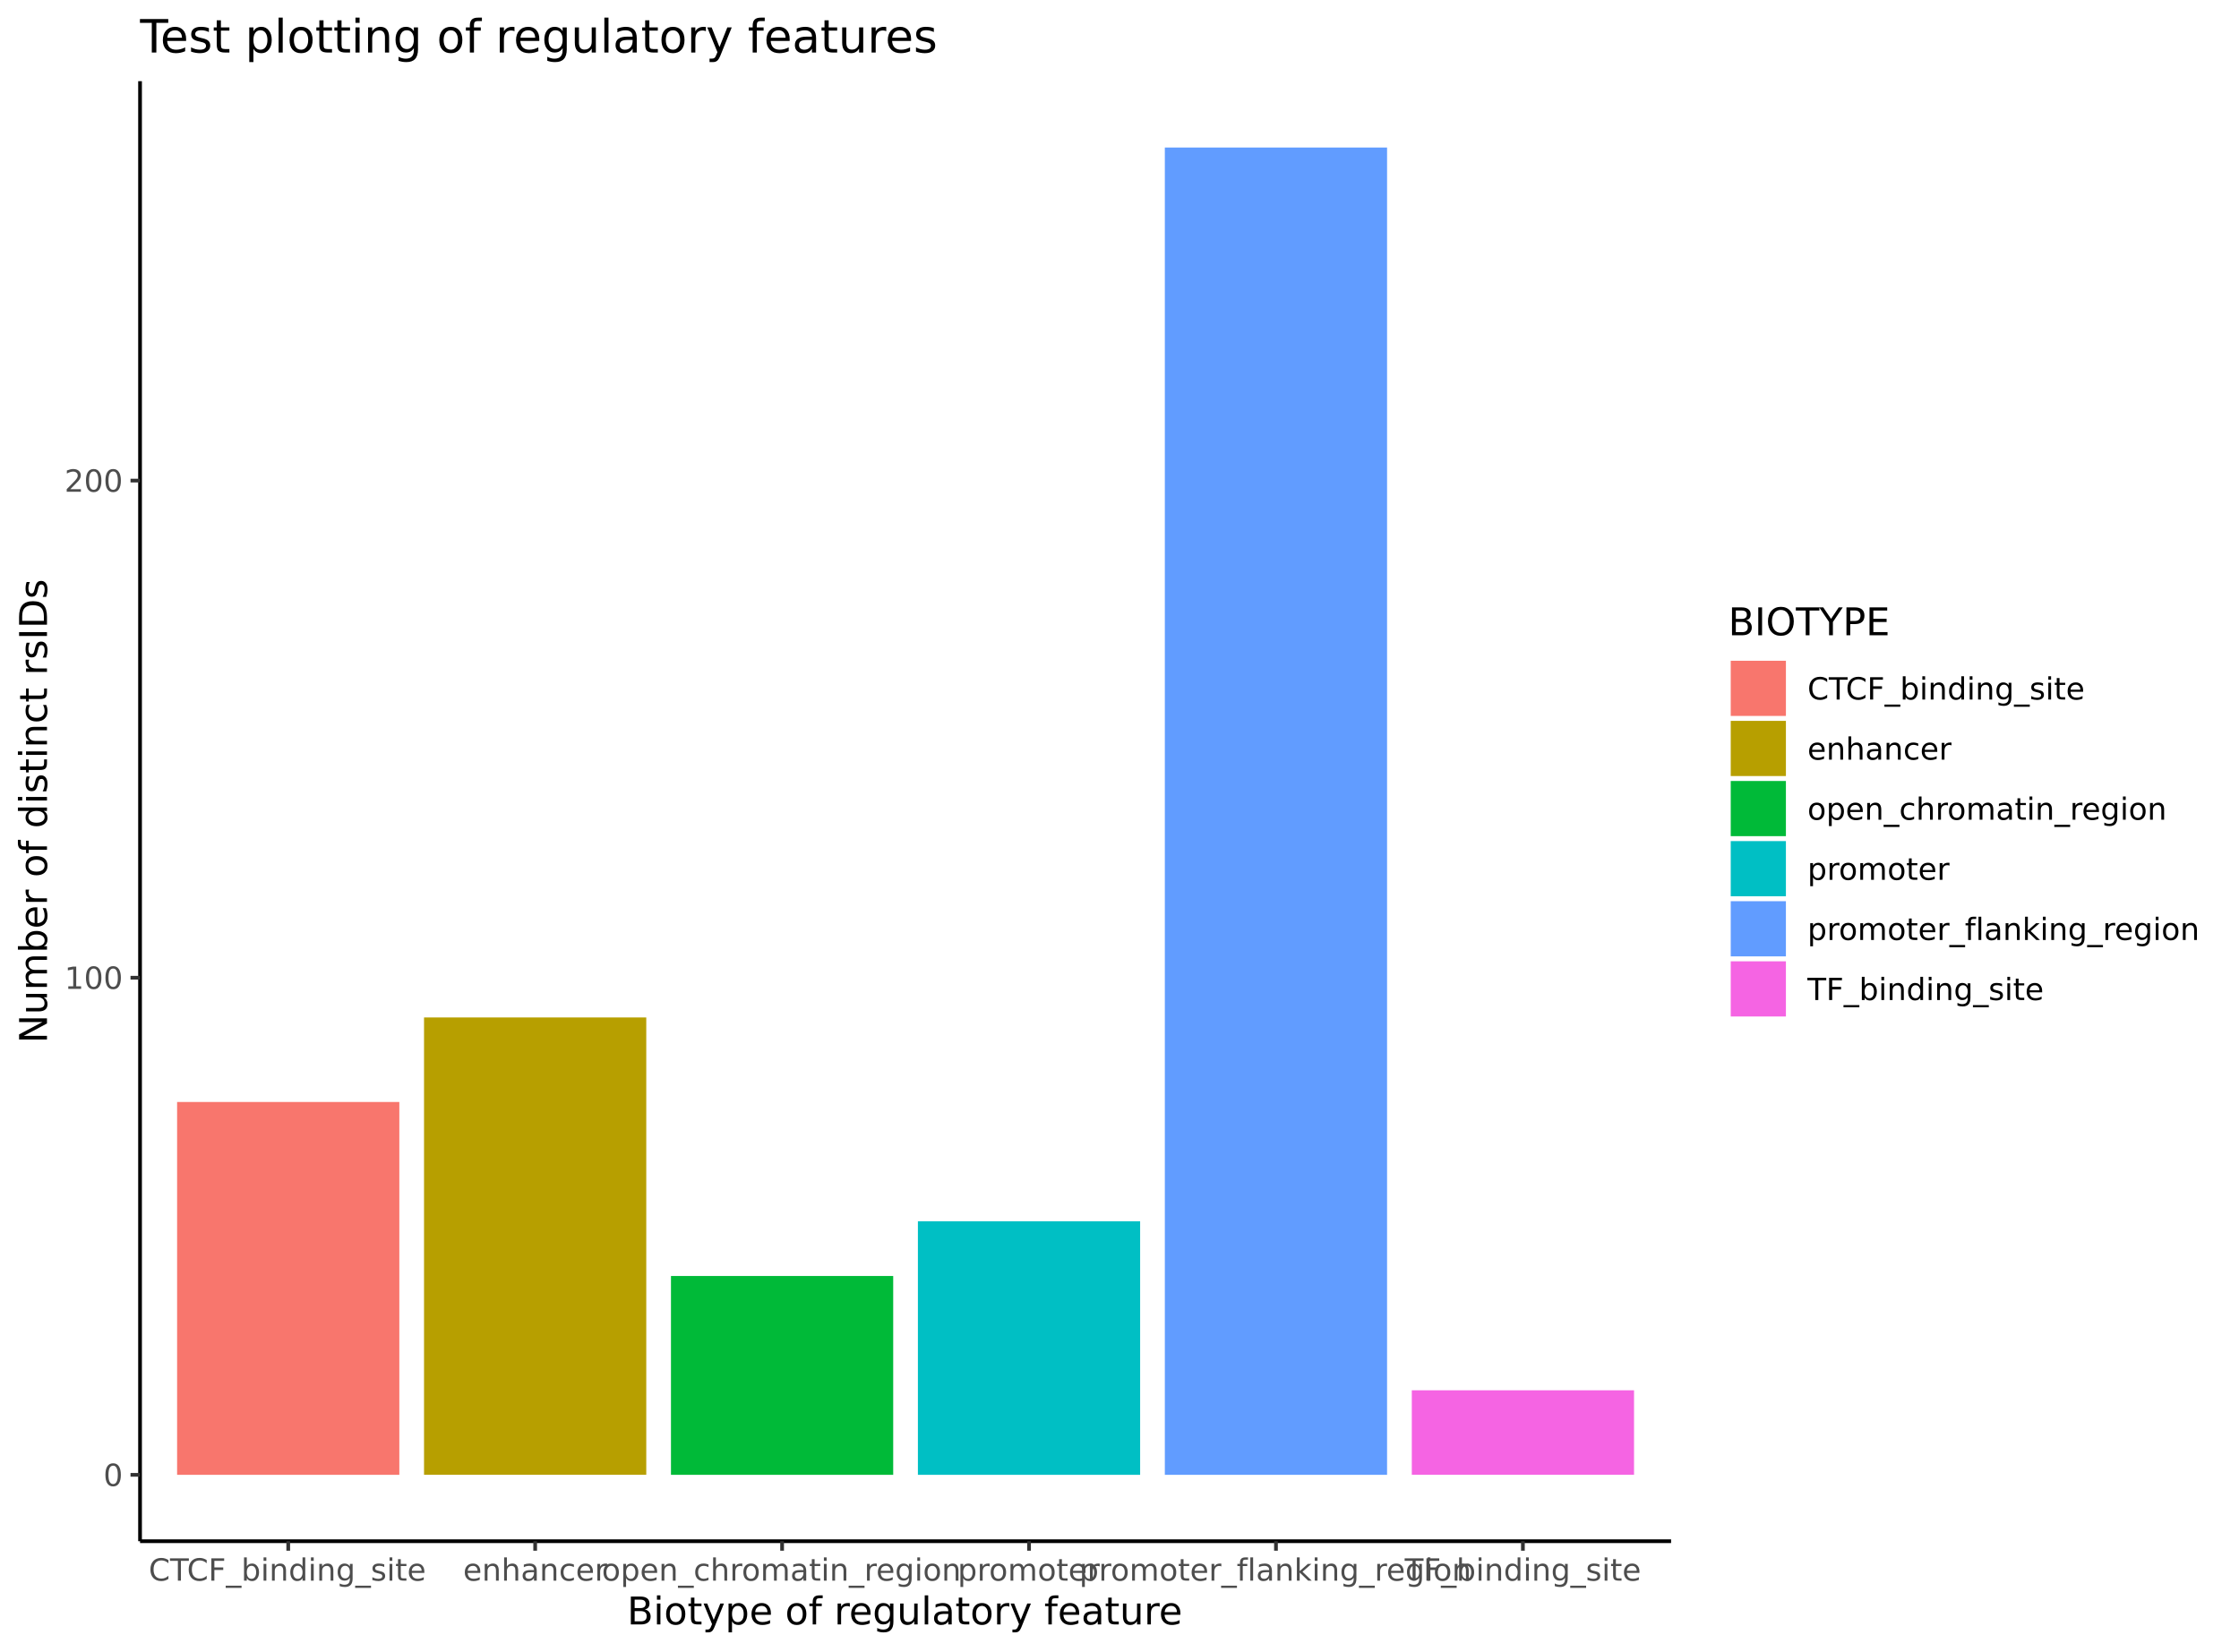
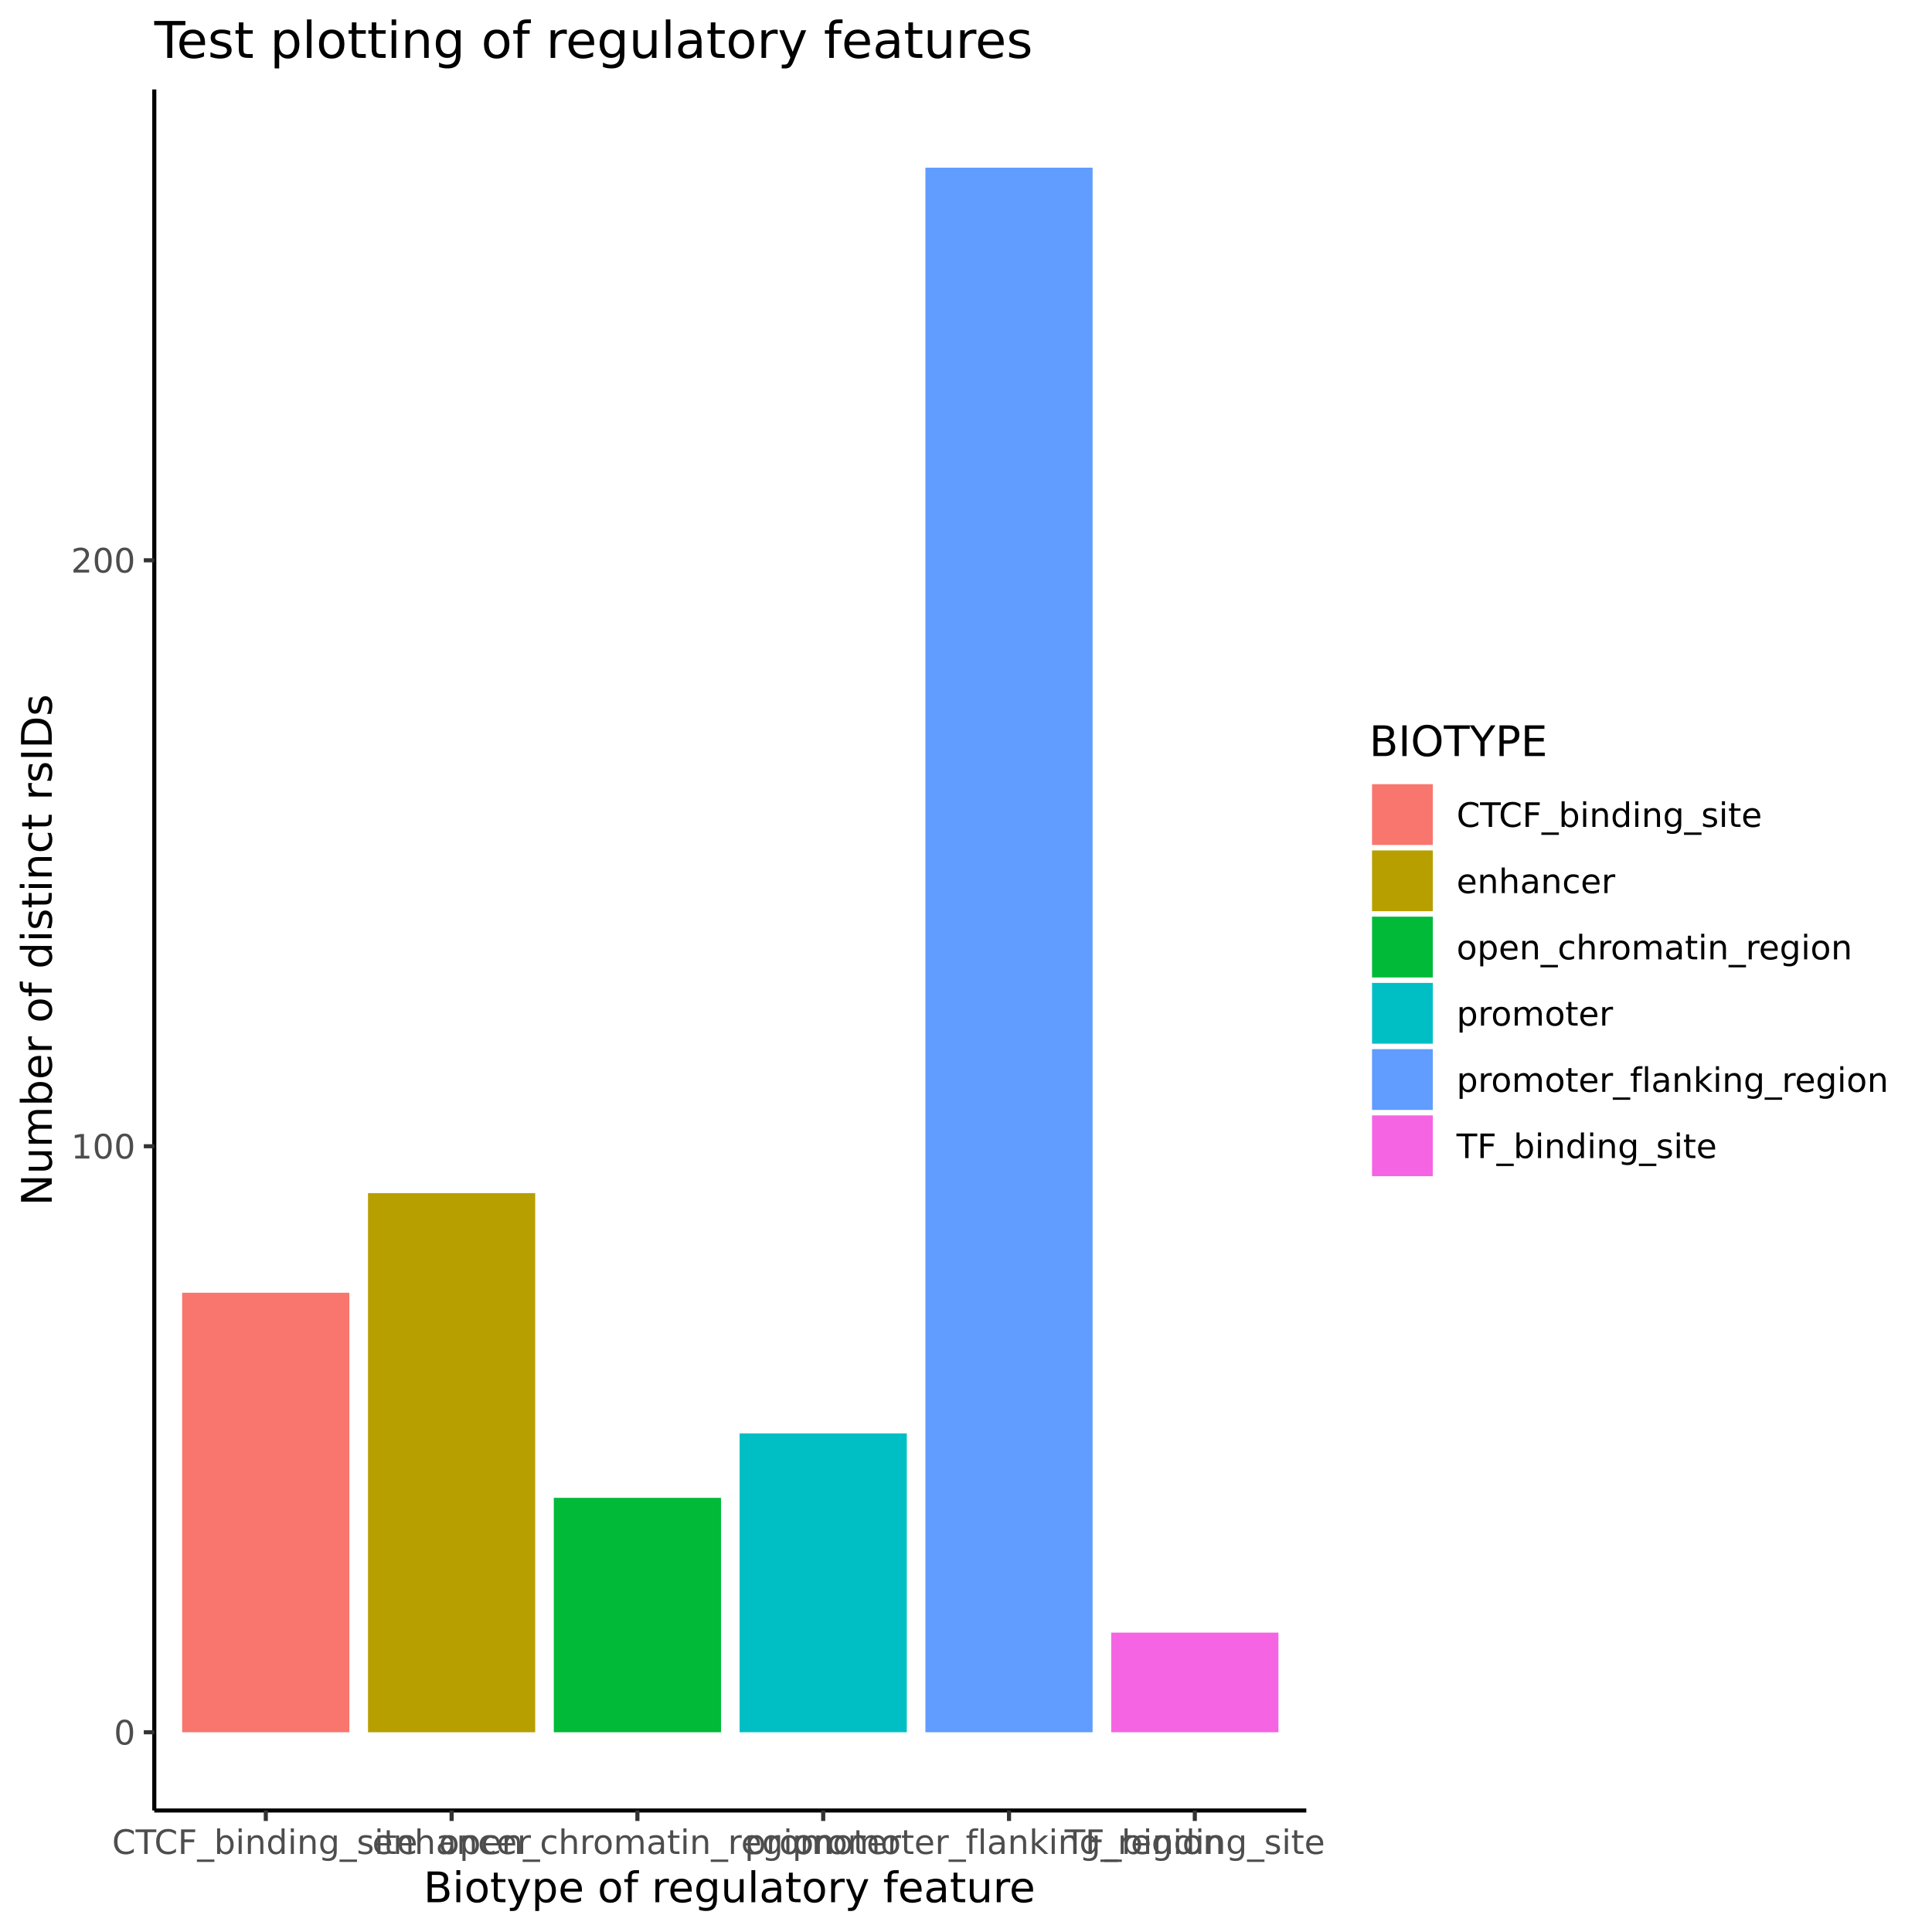
- <svg xmlns="http://www.w3.org/2000/svg" viewBox="0 0 643.50 474.75">
+ <svg xmlns="http://www.w3.org/2000/svg" viewBox="0 0 504.00 504.00">
  <defs>
    <style type="text/css">
    line, polyline, polygon, path, rect, circle {
      fill: none;
      stroke: #000000;
      stroke-linecap: round;
      stroke-linejoin: round;
      stroke-miterlimit: 10.00;
    }
  </style>
  </defs>
  <rect width="100%" height="100%" style="stroke: none; fill: #FFFFFF;" />
-   <rect x="0.00" y="0.00" width="643.50" height="474.75" style="stroke-width: 1.07; stroke: #FFFFFF; fill: #FFFFFF;" />
+   <rect x="0.00" y="0.00" width="504.00" height="504.00" style="stroke-width: 1.07; stroke: #FFFFFF; fill: #FFFFFF;" />
  <defs>
-     <clipPath id="cpNDAuMjV8NDgwLjI4fDQ0My4wNXwyMy4zMw==">
-       <rect x="40.25" y="23.33" width="440.02" height="419.72" />
+     <clipPath id="cpNDAuMjV8MzQwLjc4fDQ3Mi4zMHwyMy4zMw==">
+       <rect x="40.25" y="23.33" width="300.52" height="448.97" />
    </clipPath>
  </defs>
-   <rect x="40.25" y="23.33" width="440.02" height="419.72" style="stroke-width: 1.07; stroke: none; fill: #FFFFFF;" clip-path="url(#cpNDAuMjV8NDgwLjI4fDQ0My4wNXwyMy4zMw==)" />
-   <rect x="50.90" y="316.79" width="63.87" height="107.18" style="stroke-width: 1.07; stroke: none; stroke-linecap: square; stroke-linejoin: miter; fill: #F8766D;" clip-path="url(#cpNDAuMjV8NDgwLjI4fDQ0My4wNXwyMy4zMw==)" />
-   <rect x="121.87" y="292.49" width="63.87" height="131.47" style="stroke-width: 1.07; stroke: none; stroke-linecap: square; stroke-linejoin: miter; fill: #B79F00;" clip-path="url(#cpNDAuMjV8NDgwLjI4fDQ0My4wNXwyMy4zMw==)" />
-   <rect x="192.84" y="366.81" width="63.87" height="57.16" style="stroke-width: 1.07; stroke: none; stroke-linecap: square; stroke-linejoin: miter; fill: #00BA38;" clip-path="url(#cpNDAuMjV8NDgwLjI4fDQ0My4wNXwyMy4zMw==)" />
-   <rect x="263.81" y="351.09" width="63.87" height="72.88" style="stroke-width: 1.07; stroke: none; stroke-linecap: square; stroke-linejoin: miter; fill: #00BFC4;" clip-path="url(#cpNDAuMjV8NDgwLjI4fDQ0My4wNXwyMy4zMw==)" />
-   <rect x="334.78" y="42.41" width="63.87" height="381.56" style="stroke-width: 1.07; stroke: none; stroke-linecap: square; stroke-linejoin: miter; fill: #619CFF;" clip-path="url(#cpNDAuMjV8NDgwLjI4fDQ0My4wNXwyMy4zMw==)" />
-   <rect x="405.76" y="399.67" width="63.87" height="24.29" style="stroke-width: 1.07; stroke: none; stroke-linecap: square; stroke-linejoin: miter; fill: #F564E3;" clip-path="url(#cpNDAuMjV8NDgwLjI4fDQ0My4wNXwyMy4zMw==)" />
+   <rect x="40.25" y="23.33" width="300.52" height="448.97" style="stroke-width: 1.07; stroke: none; fill: #FFFFFF;" clip-path="url(#cpNDAuMjV8MzQwLjc4fDQ3Mi4zMHwyMy4zMw==)" />
+   <rect x="47.52" y="337.24" width="43.62" height="114.65" style="stroke-width: 1.07; stroke: none; stroke-linecap: square; stroke-linejoin: miter; fill: #F8766D;" clip-path="url(#cpNDAuMjV8MzQwLjc4fDQ3Mi4zMHwyMy4zMw==)" />
+   <rect x="96.00" y="311.25" width="43.62" height="140.64" style="stroke-width: 1.07; stroke: none; stroke-linecap: square; stroke-linejoin: miter; fill: #B79F00;" clip-path="url(#cpNDAuMjV8MzQwLjc4fDQ3Mi4zMHwyMy4zMw==)" />
+   <rect x="144.47" y="390.74" width="43.62" height="61.15" style="stroke-width: 1.07; stroke: none; stroke-linecap: square; stroke-linejoin: miter; fill: #00BA38;" clip-path="url(#cpNDAuMjV8MzQwLjc4fDQ3Mi4zMHwyMy4zMw==)" />
+   <rect x="192.94" y="373.93" width="43.62" height="77.96" style="stroke-width: 1.07; stroke: none; stroke-linecap: square; stroke-linejoin: miter; fill: #00BFC4;" clip-path="url(#cpNDAuMjV8MzQwLjc4fDQ3Mi4zMHwyMy4zMw==)" />
+   <rect x="241.41" y="43.74" width="43.62" height="408.15" style="stroke-width: 1.07; stroke: none; stroke-linecap: square; stroke-linejoin: miter; fill: #619CFF;" clip-path="url(#cpNDAuMjV8MzQwLjc4fDQ3Mi4zMHwyMy4zMw==)" />
+   <rect x="289.88" y="425.90" width="43.62" height="25.99" style="stroke-width: 1.07; stroke: none; stroke-linecap: square; stroke-linejoin: miter; fill: #F564E3;" clip-path="url(#cpNDAuMjV8MzQwLjc4fDQ3Mi4zMHwyMy4zMw==)" />
  <defs>
-     <clipPath id="cpMC4wMHw2NDMuNTB8NDc0Ljc1fDAuMDA=">
-       <rect x="0.00" y="0.00" width="643.50" height="474.75" />
+     <clipPath id="cpMC4wMHw1MDQuMDB8NTA0LjAwfDAuMDA=">
+       <rect x="0.00" y="0.00" width="504.00" height="504.00" />
    </clipPath>
  </defs>
-   <polyline points="40.25,443.05 40.25,23.33 " style="stroke-width: 1.07; stroke-linecap: butt;" clip-path="url(#cpMC4wMHw2NDMuNTB8NDc0Ljc1fDAuMDA=)" />
-   <g clip-path="url(#cpMC4wMHw2NDMuNTB8NDc0Ljc1fDAuMDA=)">
-     <text x="29.72" y="427.18" style="font-size: 8.80px; fill: #4D4D4D; font-family: DejaVu Sans;" textLength="5.60px" lengthAdjust="spacingAndGlyphs">0</text>
+   <polyline points="40.25,472.30 40.25,23.33 " style="stroke-width: 1.07; stroke-linecap: butt;" clip-path="url(#cpMC4wMHw1MDQuMDB8NTA0LjAwfDAuMDA=)" />
+   <g clip-path="url(#cpMC4wMHw1MDQuMDB8NTA0LjAwfDAuMDA=)">
+     <text x="29.72" y="455.10" style="font-size: 8.80px; fill: #4D4D4D; font-family: DejaVu Sans;" textLength="5.60px" lengthAdjust="spacingAndGlyphs">0</text>
  </g>
-   <g clip-path="url(#cpMC4wMHw2NDMuNTB8NDc0Ljc1fDAuMDA=)">
-     <text x="18.53" y="284.27" style="font-size: 8.80px; fill: #4D4D4D; font-family: DejaVu Sans;" textLength="16.80px" lengthAdjust="spacingAndGlyphs">100</text>
+   <g clip-path="url(#cpMC4wMHw1MDQuMDB8NTA0LjAwfDAuMDA=)">
+     <text x="18.53" y="302.23" style="font-size: 8.80px; fill: #4D4D4D; font-family: DejaVu Sans;" textLength="16.80px" lengthAdjust="spacingAndGlyphs">100</text>
  </g>
-   <g clip-path="url(#cpMC4wMHw2NDMuNTB8NDc0Ljc1fDAuMDA=)">
-     <text x="18.53" y="141.36" style="font-size: 8.80px; fill: #4D4D4D; font-family: DejaVu Sans;" textLength="16.80px" lengthAdjust="spacingAndGlyphs">200</text>
+   <g clip-path="url(#cpMC4wMHw1MDQuMDB8NTA0LjAwfDAuMDA=)">
+     <text x="18.53" y="149.36" style="font-size: 8.80px; fill: #4D4D4D; font-family: DejaVu Sans;" textLength="16.80px" lengthAdjust="spacingAndGlyphs">200</text>
  </g>
-   <polyline points="37.51,423.97 40.25,423.97 " style="stroke-width: 1.07; stroke: #333333; stroke-linecap: butt;" clip-path="url(#cpMC4wMHw2NDMuNTB8NDc0Ljc1fDAuMDA=)" />
-   <polyline points="37.51,281.06 40.25,281.06 " style="stroke-width: 1.07; stroke: #333333; stroke-linecap: butt;" clip-path="url(#cpMC4wMHw2NDMuNTB8NDc0Ljc1fDAuMDA=)" />
-   <polyline points="37.51,138.15 40.25,138.15 " style="stroke-width: 1.07; stroke: #333333; stroke-linecap: butt;" clip-path="url(#cpMC4wMHw2NDMuNTB8NDc0Ljc1fDAuMDA=)" />
-   <polyline points="40.25,443.05 480.28,443.05 " style="stroke-width: 1.07; stroke-linecap: butt;" clip-path="url(#cpMC4wMHw2NDMuNTB8NDc0Ljc1fDAuMDA=)" />
-   <polyline points="82.84,445.79 82.84,443.05 " style="stroke-width: 1.07; stroke: #333333; stroke-linecap: butt;" clip-path="url(#cpMC4wMHw2NDMuNTB8NDc0Ljc1fDAuMDA=)" />
-   <polyline points="153.81,445.79 153.81,443.05 " style="stroke-width: 1.07; stroke: #333333; stroke-linecap: butt;" clip-path="url(#cpMC4wMHw2NDMuNTB8NDc0Ljc1fDAuMDA=)" />
-   <polyline points="224.78,445.79 224.78,443.05 " style="stroke-width: 1.07; stroke: #333333; stroke-linecap: butt;" clip-path="url(#cpMC4wMHw2NDMuNTB8NDc0Ljc1fDAuMDA=)" />
-   <polyline points="295.75,445.79 295.75,443.05 " style="stroke-width: 1.07; stroke: #333333; stroke-linecap: butt;" clip-path="url(#cpMC4wMHw2NDMuNTB8NDc0Ljc1fDAuMDA=)" />
-   <polyline points="366.72,445.79 366.72,443.05 " style="stroke-width: 1.07; stroke: #333333; stroke-linecap: butt;" clip-path="url(#cpMC4wMHw2NDMuNTB8NDc0Ljc1fDAuMDA=)" />
-   <polyline points="437.69,445.79 437.69,443.05 " style="stroke-width: 1.07; stroke: #333333; stroke-linecap: butt;" clip-path="url(#cpMC4wMHw2NDMuNTB8NDc0Ljc1fDAuMDA=)" />
-   <g clip-path="url(#cpMC4wMHw2NDMuNTB8NDc0Ljc1fDAuMDA=)">
-     <text x="42.73" y="454.39" style="font-size: 8.80px; fill: #4D4D4D; font-family: DejaVu Sans;" textLength="80.22px" lengthAdjust="spacingAndGlyphs">CTCF_binding_site</text>
+   <polyline points="37.51,451.89 40.25,451.89 " style="stroke-width: 1.07; stroke: #333333; stroke-linecap: butt;" clip-path="url(#cpMC4wMHw1MDQuMDB8NTA0LjAwfDAuMDA=)" />
+   <polyline points="37.51,299.02 40.25,299.02 " style="stroke-width: 1.07; stroke: #333333; stroke-linecap: butt;" clip-path="url(#cpMC4wMHw1MDQuMDB8NTA0LjAwfDAuMDA=)" />
+   <polyline points="37.51,146.16 40.25,146.16 " style="stroke-width: 1.07; stroke: #333333; stroke-linecap: butt;" clip-path="url(#cpMC4wMHw1MDQuMDB8NTA0LjAwfDAuMDA=)" />
+   <polyline points="40.25,472.30 340.78,472.30 " style="stroke-width: 1.07; stroke-linecap: butt;" clip-path="url(#cpMC4wMHw1MDQuMDB8NTA0LjAwfDAuMDA=)" />
+   <polyline points="69.34,475.04 69.34,472.30 " style="stroke-width: 1.07; stroke: #333333; stroke-linecap: butt;" clip-path="url(#cpMC4wMHw1MDQuMDB8NTA0LjAwfDAuMDA=)" />
+   <polyline points="117.81,475.04 117.81,472.30 " style="stroke-width: 1.07; stroke: #333333; stroke-linecap: butt;" clip-path="url(#cpMC4wMHw1MDQuMDB8NTA0LjAwfDAuMDA=)" />
+   <polyline points="166.28,475.04 166.28,472.30 " style="stroke-width: 1.07; stroke: #333333; stroke-linecap: butt;" clip-path="url(#cpMC4wMHw1MDQuMDB8NTA0LjAwfDAuMDA=)" />
+   <polyline points="214.75,475.04 214.75,472.30 " style="stroke-width: 1.07; stroke: #333333; stroke-linecap: butt;" clip-path="url(#cpMC4wMHw1MDQuMDB8NTA0LjAwfDAuMDA=)" />
+   <polyline points="263.22,475.04 263.22,472.30 " style="stroke-width: 1.07; stroke: #333333; stroke-linecap: butt;" clip-path="url(#cpMC4wMHw1MDQuMDB8NTA0LjAwfDAuMDA=)" />
+   <polyline points="311.69,475.04 311.69,472.30 " style="stroke-width: 1.07; stroke: #333333; stroke-linecap: butt;" clip-path="url(#cpMC4wMHw1MDQuMDB8NTA0LjAwfDAuMDA=)" />
+   <g clip-path="url(#cpMC4wMHw1MDQuMDB8NTA0LjAwfDAuMDA=)">
+     <text x="29.23" y="483.64" style="font-size: 8.80px; fill: #4D4D4D; font-family: DejaVu Sans;" textLength="80.22px" lengthAdjust="spacingAndGlyphs">CTCF_binding_site</text>
  </g>
-   <g clip-path="url(#cpMC4wMHw2NDMuNTB8NDc0Ljc1fDAuMDA=)">
-     <text x="133.10" y="454.39" style="font-size: 8.80px; fill: #4D4D4D; font-family: DejaVu Sans;" textLength="41.41px" lengthAdjust="spacingAndGlyphs">enhancer</text>
+   <g clip-path="url(#cpMC4wMHw1MDQuMDB8NTA0LjAwfDAuMDA=)">
+     <text x="97.10" y="483.64" style="font-size: 8.80px; fill: #4D4D4D; font-family: DejaVu Sans;" textLength="41.41px" lengthAdjust="spacingAndGlyphs">enhancer</text>
  </g>
-   <g clip-path="url(#cpMC4wMHw2NDMuNTB8NDc0Ljc1fDAuMDA=)">
-     <text x="172.96" y="454.39" style="font-size: 8.80px; fill: #4D4D4D; font-family: DejaVu Sans;" textLength="103.64px" lengthAdjust="spacingAndGlyphs">open_chromatin_region</text>
+   <g clip-path="url(#cpMC4wMHw1MDQuMDB8NTA0LjAwfDAuMDA=)">
+     <text x="114.46" y="483.64" style="font-size: 8.80px; fill: #4D4D4D; font-family: DejaVu Sans;" textLength="103.64px" lengthAdjust="spacingAndGlyphs">open_chromatin_region</text>
  </g>
-   <g clip-path="url(#cpMC4wMHw2NDMuNTB8NDc0Ljc1fDAuMDA=)">
-     <text x="275.24" y="454.39" style="font-size: 8.80px; fill: #4D4D4D; font-family: DejaVu Sans;" textLength="41.03px" lengthAdjust="spacingAndGlyphs">promoter</text>
+   <g clip-path="url(#cpMC4wMHw1MDQuMDB8NTA0LjAwfDAuMDA=)">
+     <text x="194.24" y="483.64" style="font-size: 8.80px; fill: #4D4D4D; font-family: DejaVu Sans;" textLength="41.03px" lengthAdjust="spacingAndGlyphs">promoter</text>
  </g>
-   <g clip-path="url(#cpMC4wMHw2NDMuNTB8NDc0Ljc1fDAuMDA=)">
-     <text x="310.19" y="454.39" style="font-size: 8.80px; fill: #4D4D4D; font-family: DejaVu Sans;" textLength="113.07px" lengthAdjust="spacingAndGlyphs">promoter_flanking_region</text>
+   <g clip-path="url(#cpMC4wMHw1MDQuMDB8NTA0LjAwfDAuMDA=)">
+     <text x="206.69" y="483.64" style="font-size: 8.80px; fill: #4D4D4D; font-family: DejaVu Sans;" textLength="113.07px" lengthAdjust="spacingAndGlyphs">promoter_flanking_region</text>
  </g>
-   <g clip-path="url(#cpMC4wMHw2NDMuNTB8NDc0Ljc1fDAuMDA=)">
-     <text x="403.73" y="454.39" style="font-size: 8.80px; fill: #4D4D4D; font-family: DejaVu Sans;" textLength="67.93px" lengthAdjust="spacingAndGlyphs">TF_binding_site</text>
+   <g clip-path="url(#cpMC4wMHw1MDQuMDB8NTA0LjAwfDAuMDA=)">
+     <text x="277.73" y="483.64" style="font-size: 8.80px; fill: #4D4D4D; font-family: DejaVu Sans;" textLength="67.93px" lengthAdjust="spacingAndGlyphs">TF_binding_site</text>
  </g>
-   <g clip-path="url(#cpMC4wMHw2NDMuNTB8NDc0Ljc1fDAuMDA=)">
-     <text x="180.23" y="466.98" style="font-size: 11.00px; font-family: DejaVu Sans;" textLength="160.07px" lengthAdjust="spacingAndGlyphs">Biotype of regulatory feature</text>
+   <g clip-path="url(#cpMC4wMHw1MDQuMDB8NTA0LjAwfDAuMDA=)">
+     <text x="110.48" y="496.23" style="font-size: 11.00px; font-family: DejaVu Sans;" textLength="160.07px" lengthAdjust="spacingAndGlyphs">Biotype of regulatory feature</text>
  </g>
-   <g clip-path="url(#cpMC4wMHw2NDMuNTB8NDc0Ljc1fDAuMDA=)">
-     <text transform="translate(13.50,299.91) rotate(-90)" style="font-size: 11.00px; font-family: DejaVu Sans;" textLength="133.45px" lengthAdjust="spacingAndGlyphs">Number of distinct rsIDs</text>
+   <g clip-path="url(#cpMC4wMHw1MDQuMDB8NTA0LjAwfDAuMDA=)">
+     <text transform="translate(13.50,314.54) rotate(-90)" style="font-size: 11.00px; font-family: DejaVu Sans;" textLength="133.45px" lengthAdjust="spacingAndGlyphs">Number of distinct rsIDs</text>
  </g>
-   <rect x="491.23" y="167.97" width="146.79" height="130.43" style="stroke-width: 1.07; stroke: none; fill: #FFFFFF;" clip-path="url(#cpMC4wMHw2NDMuNTB8NDc0Ljc1fDAuMDA=)" />
-   <g clip-path="url(#cpMC4wMHw2NDMuNTB8NDc0Ljc1fDAuMDA=)">
-     <text x="496.71" y="182.62" style="font-size: 11.00px; font-family: DejaVu Sans;" textLength="46.47px" lengthAdjust="spacingAndGlyphs">BIOTYPE</text>
+   <rect x="351.73" y="182.60" width="146.79" height="130.43" style="stroke-width: 1.07; stroke: none; fill: #FFFFFF;" clip-path="url(#cpMC4wMHw1MDQuMDB8NTA0LjAwfDAuMDA=)" />
+   <g clip-path="url(#cpMC4wMHw1MDQuMDB8NTA0LjAwfDAuMDA=)">
+     <text x="357.21" y="197.24" style="font-size: 11.00px; font-family: DejaVu Sans;" textLength="46.47px" lengthAdjust="spacingAndGlyphs">BIOTYPE</text>
  </g>
-   <rect x="497.42" y="189.95" width="15.86" height="15.86" style="stroke-width: 1.07; stroke: none; stroke-linecap: square; stroke-linejoin: miter; fill: #F8766D;" clip-path="url(#cpMC4wMHw2NDMuNTB8NDc0Ljc1fDAuMDA=)" />
-   <rect x="497.42" y="207.23" width="15.86" height="15.86" style="stroke-width: 1.07; stroke: none; stroke-linecap: square; stroke-linejoin: miter; fill: #B79F00;" clip-path="url(#cpMC4wMHw2NDMuNTB8NDc0Ljc1fDAuMDA=)" />
-   <rect x="497.42" y="224.51" width="15.86" height="15.86" style="stroke-width: 1.07; stroke: none; stroke-linecap: square; stroke-linejoin: miter; fill: #00BA38;" clip-path="url(#cpMC4wMHw2NDMuNTB8NDc0Ljc1fDAuMDA=)" />
-   <rect x="497.42" y="241.79" width="15.86" height="15.86" style="stroke-width: 1.07; stroke: none; stroke-linecap: square; stroke-linejoin: miter; fill: #00BFC4;" clip-path="url(#cpMC4wMHw2NDMuNTB8NDc0Ljc1fDAuMDA=)" />
-   <rect x="497.42" y="259.07" width="15.86" height="15.86" style="stroke-width: 1.07; stroke: none; stroke-linecap: square; stroke-linejoin: miter; fill: #619CFF;" clip-path="url(#cpMC4wMHw2NDMuNTB8NDc0Ljc1fDAuMDA=)" />
-   <rect x="497.42" y="276.35" width="15.86" height="15.86" style="stroke-width: 1.07; stroke: none; stroke-linecap: square; stroke-linejoin: miter; fill: #F564E3;" clip-path="url(#cpMC4wMHw2NDMuNTB8NDc0Ljc1fDAuMDA=)" />
-   <g clip-path="url(#cpMC4wMHw2NDMuNTB8NDc0Ljc1fDAuMDA=)">
-     <text x="519.47" y="201.09" style="font-size: 8.80px; font-family: DejaVu Sans;" textLength="80.22px" lengthAdjust="spacingAndGlyphs">CTCF_binding_site</text>
+   <rect x="357.92" y="204.57" width="15.86" height="15.86" style="stroke-width: 1.07; stroke: none; stroke-linecap: square; stroke-linejoin: miter; fill: #F8766D;" clip-path="url(#cpMC4wMHw1MDQuMDB8NTA0LjAwfDAuMDA=)" />
+   <rect x="357.92" y="221.85" width="15.86" height="15.86" style="stroke-width: 1.07; stroke: none; stroke-linecap: square; stroke-linejoin: miter; fill: #B79F00;" clip-path="url(#cpMC4wMHw1MDQuMDB8NTA0LjAwfDAuMDA=)" />
+   <rect x="357.92" y="239.13" width="15.86" height="15.86" style="stroke-width: 1.07; stroke: none; stroke-linecap: square; stroke-linejoin: miter; fill: #00BA38;" clip-path="url(#cpMC4wMHw1MDQuMDB8NTA0LjAwfDAuMDA=)" />
+   <rect x="357.92" y="256.41" width="15.86" height="15.86" style="stroke-width: 1.07; stroke: none; stroke-linecap: square; stroke-linejoin: miter; fill: #00BFC4;" clip-path="url(#cpMC4wMHw1MDQuMDB8NTA0LjAwfDAuMDA=)" />
+   <rect x="357.92" y="273.69" width="15.86" height="15.86" style="stroke-width: 1.07; stroke: none; stroke-linecap: square; stroke-linejoin: miter; fill: #619CFF;" clip-path="url(#cpMC4wMHw1MDQuMDB8NTA0LjAwfDAuMDA=)" />
+   <rect x="357.92" y="290.97" width="15.86" height="15.86" style="stroke-width: 1.07; stroke: none; stroke-linecap: square; stroke-linejoin: miter; fill: #F564E3;" clip-path="url(#cpMC4wMHw1MDQuMDB8NTA0LjAwfDAuMDA=)" />
+   <g clip-path="url(#cpMC4wMHw1MDQuMDB8NTA0LjAwfDAuMDA=)">
+     <text x="379.97" y="215.71" style="font-size: 8.80px; font-family: DejaVu Sans;" textLength="80.22px" lengthAdjust="spacingAndGlyphs">CTCF_binding_site</text>
  </g>
-   <g clip-path="url(#cpMC4wMHw2NDMuNTB8NDc0Ljc1fDAuMDA=)">
-     <text x="519.47" y="218.37" style="font-size: 8.80px; font-family: DejaVu Sans;" textLength="41.41px" lengthAdjust="spacingAndGlyphs">enhancer</text>
+   <g clip-path="url(#cpMC4wMHw1MDQuMDB8NTA0LjAwfDAuMDA=)">
+     <text x="379.97" y="232.99" style="font-size: 8.80px; font-family: DejaVu Sans;" textLength="41.41px" lengthAdjust="spacingAndGlyphs">enhancer</text>
  </g>
-   <g clip-path="url(#cpMC4wMHw2NDMuNTB8NDc0Ljc1fDAuMDA=)">
-     <text x="519.47" y="235.65" style="font-size: 8.80px; font-family: DejaVu Sans;" textLength="103.64px" lengthAdjust="spacingAndGlyphs">open_chromatin_region</text>
+   <g clip-path="url(#cpMC4wMHw1MDQuMDB8NTA0LjAwfDAuMDA=)">
+     <text x="379.97" y="250.27" style="font-size: 8.80px; font-family: DejaVu Sans;" textLength="103.64px" lengthAdjust="spacingAndGlyphs">open_chromatin_region</text>
  </g>
-   <g clip-path="url(#cpMC4wMHw2NDMuNTB8NDc0Ljc1fDAuMDA=)">
-     <text x="519.47" y="252.93" style="font-size: 8.80px; font-family: DejaVu Sans;" textLength="41.03px" lengthAdjust="spacingAndGlyphs">promoter</text>
+   <g clip-path="url(#cpMC4wMHw1MDQuMDB8NTA0LjAwfDAuMDA=)">
+     <text x="379.97" y="267.55" style="font-size: 8.80px; font-family: DejaVu Sans;" textLength="41.03px" lengthAdjust="spacingAndGlyphs">promoter</text>
  </g>
-   <g clip-path="url(#cpMC4wMHw2NDMuNTB8NDc0Ljc1fDAuMDA=)">
-     <text x="519.47" y="270.21" style="font-size: 8.80px; font-family: DejaVu Sans;" textLength="113.07px" lengthAdjust="spacingAndGlyphs">promoter_flanking_region</text>
+   <g clip-path="url(#cpMC4wMHw1MDQuMDB8NTA0LjAwfDAuMDA=)">
+     <text x="379.97" y="284.83" style="font-size: 8.80px; font-family: DejaVu Sans;" textLength="113.07px" lengthAdjust="spacingAndGlyphs">promoter_flanking_region</text>
  </g>
-   <g clip-path="url(#cpMC4wMHw2NDMuNTB8NDc0Ljc1fDAuMDA=)">
-     <text x="519.47" y="287.49" style="font-size: 8.80px; font-family: DejaVu Sans;" textLength="67.93px" lengthAdjust="spacingAndGlyphs">TF_binding_site</text>
+   <g clip-path="url(#cpMC4wMHw1MDQuMDB8NTA0LjAwfDAuMDA=)">
+     <text x="379.97" y="302.11" style="font-size: 8.80px; font-family: DejaVu Sans;" textLength="67.93px" lengthAdjust="spacingAndGlyphs">TF_binding_site</text>
  </g>
-   <g clip-path="url(#cpMC4wMHw2NDMuNTB8NDc0Ljc1fDAuMDA=)">
+   <g clip-path="url(#cpMC4wMHw1MDQuMDB8NTA0LjAwfDAuMDA=)">
    <text x="40.25" y="15.10" style="font-size: 13.20px; font-family: DejaVu Sans;" textLength="231.99px" lengthAdjust="spacingAndGlyphs">Test plotting of regulatory features</text>
  </g>
</svg>
